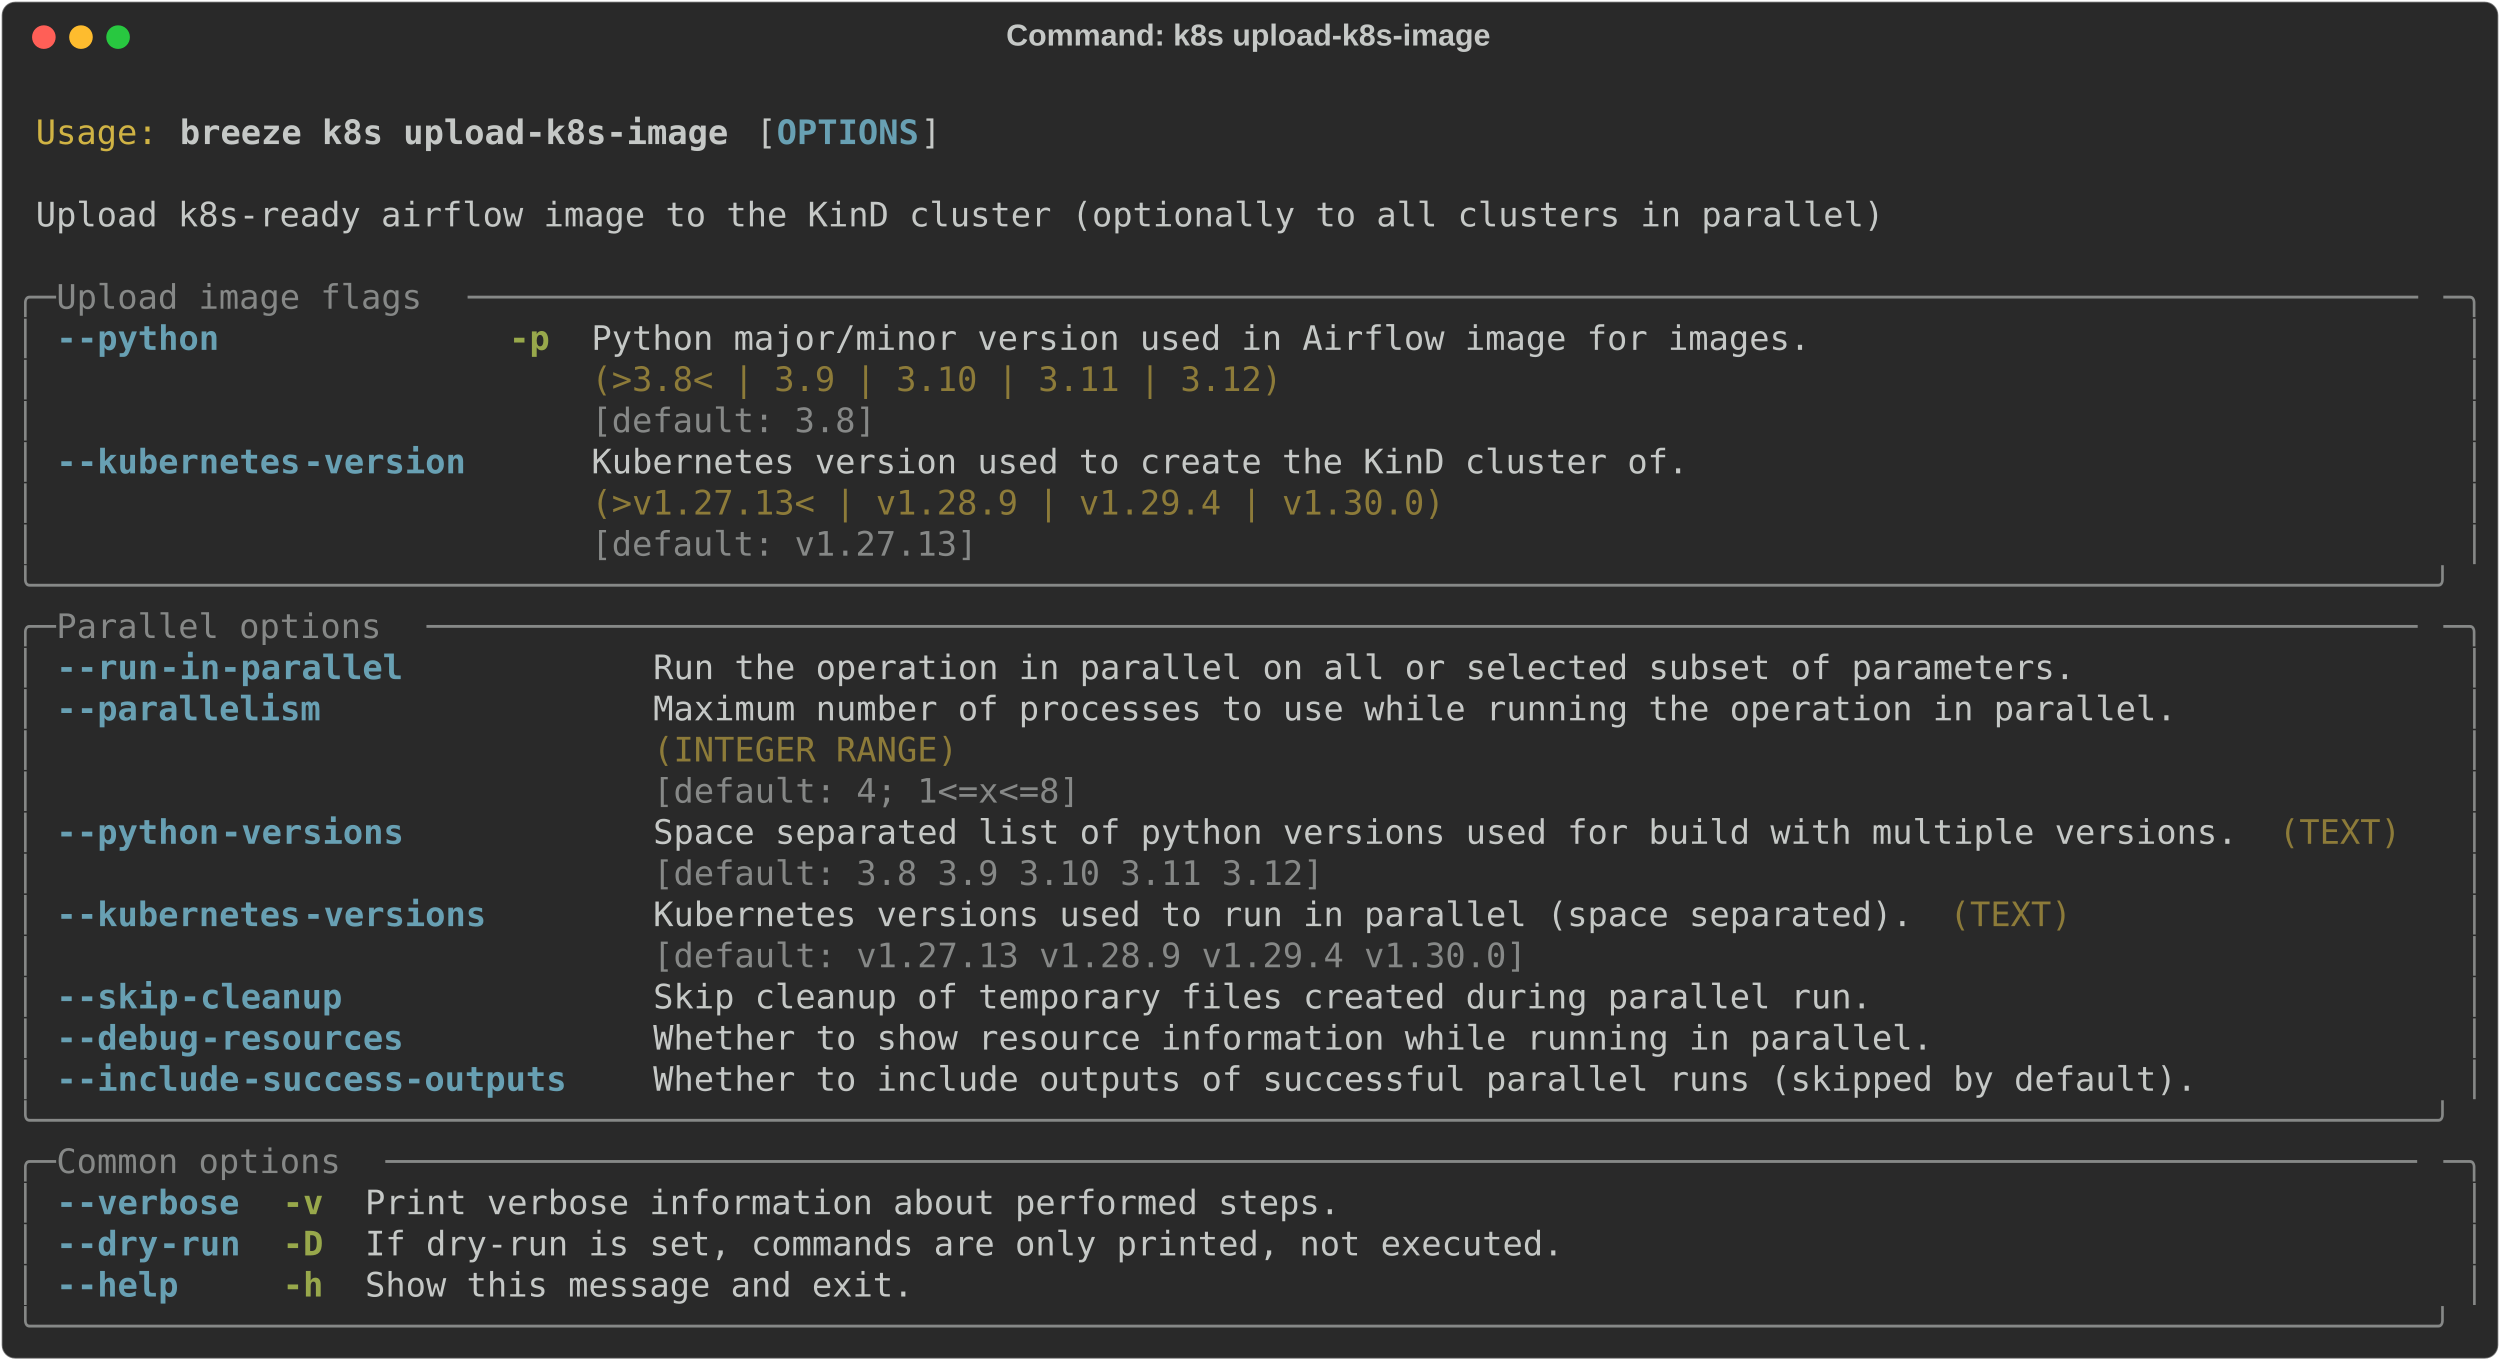
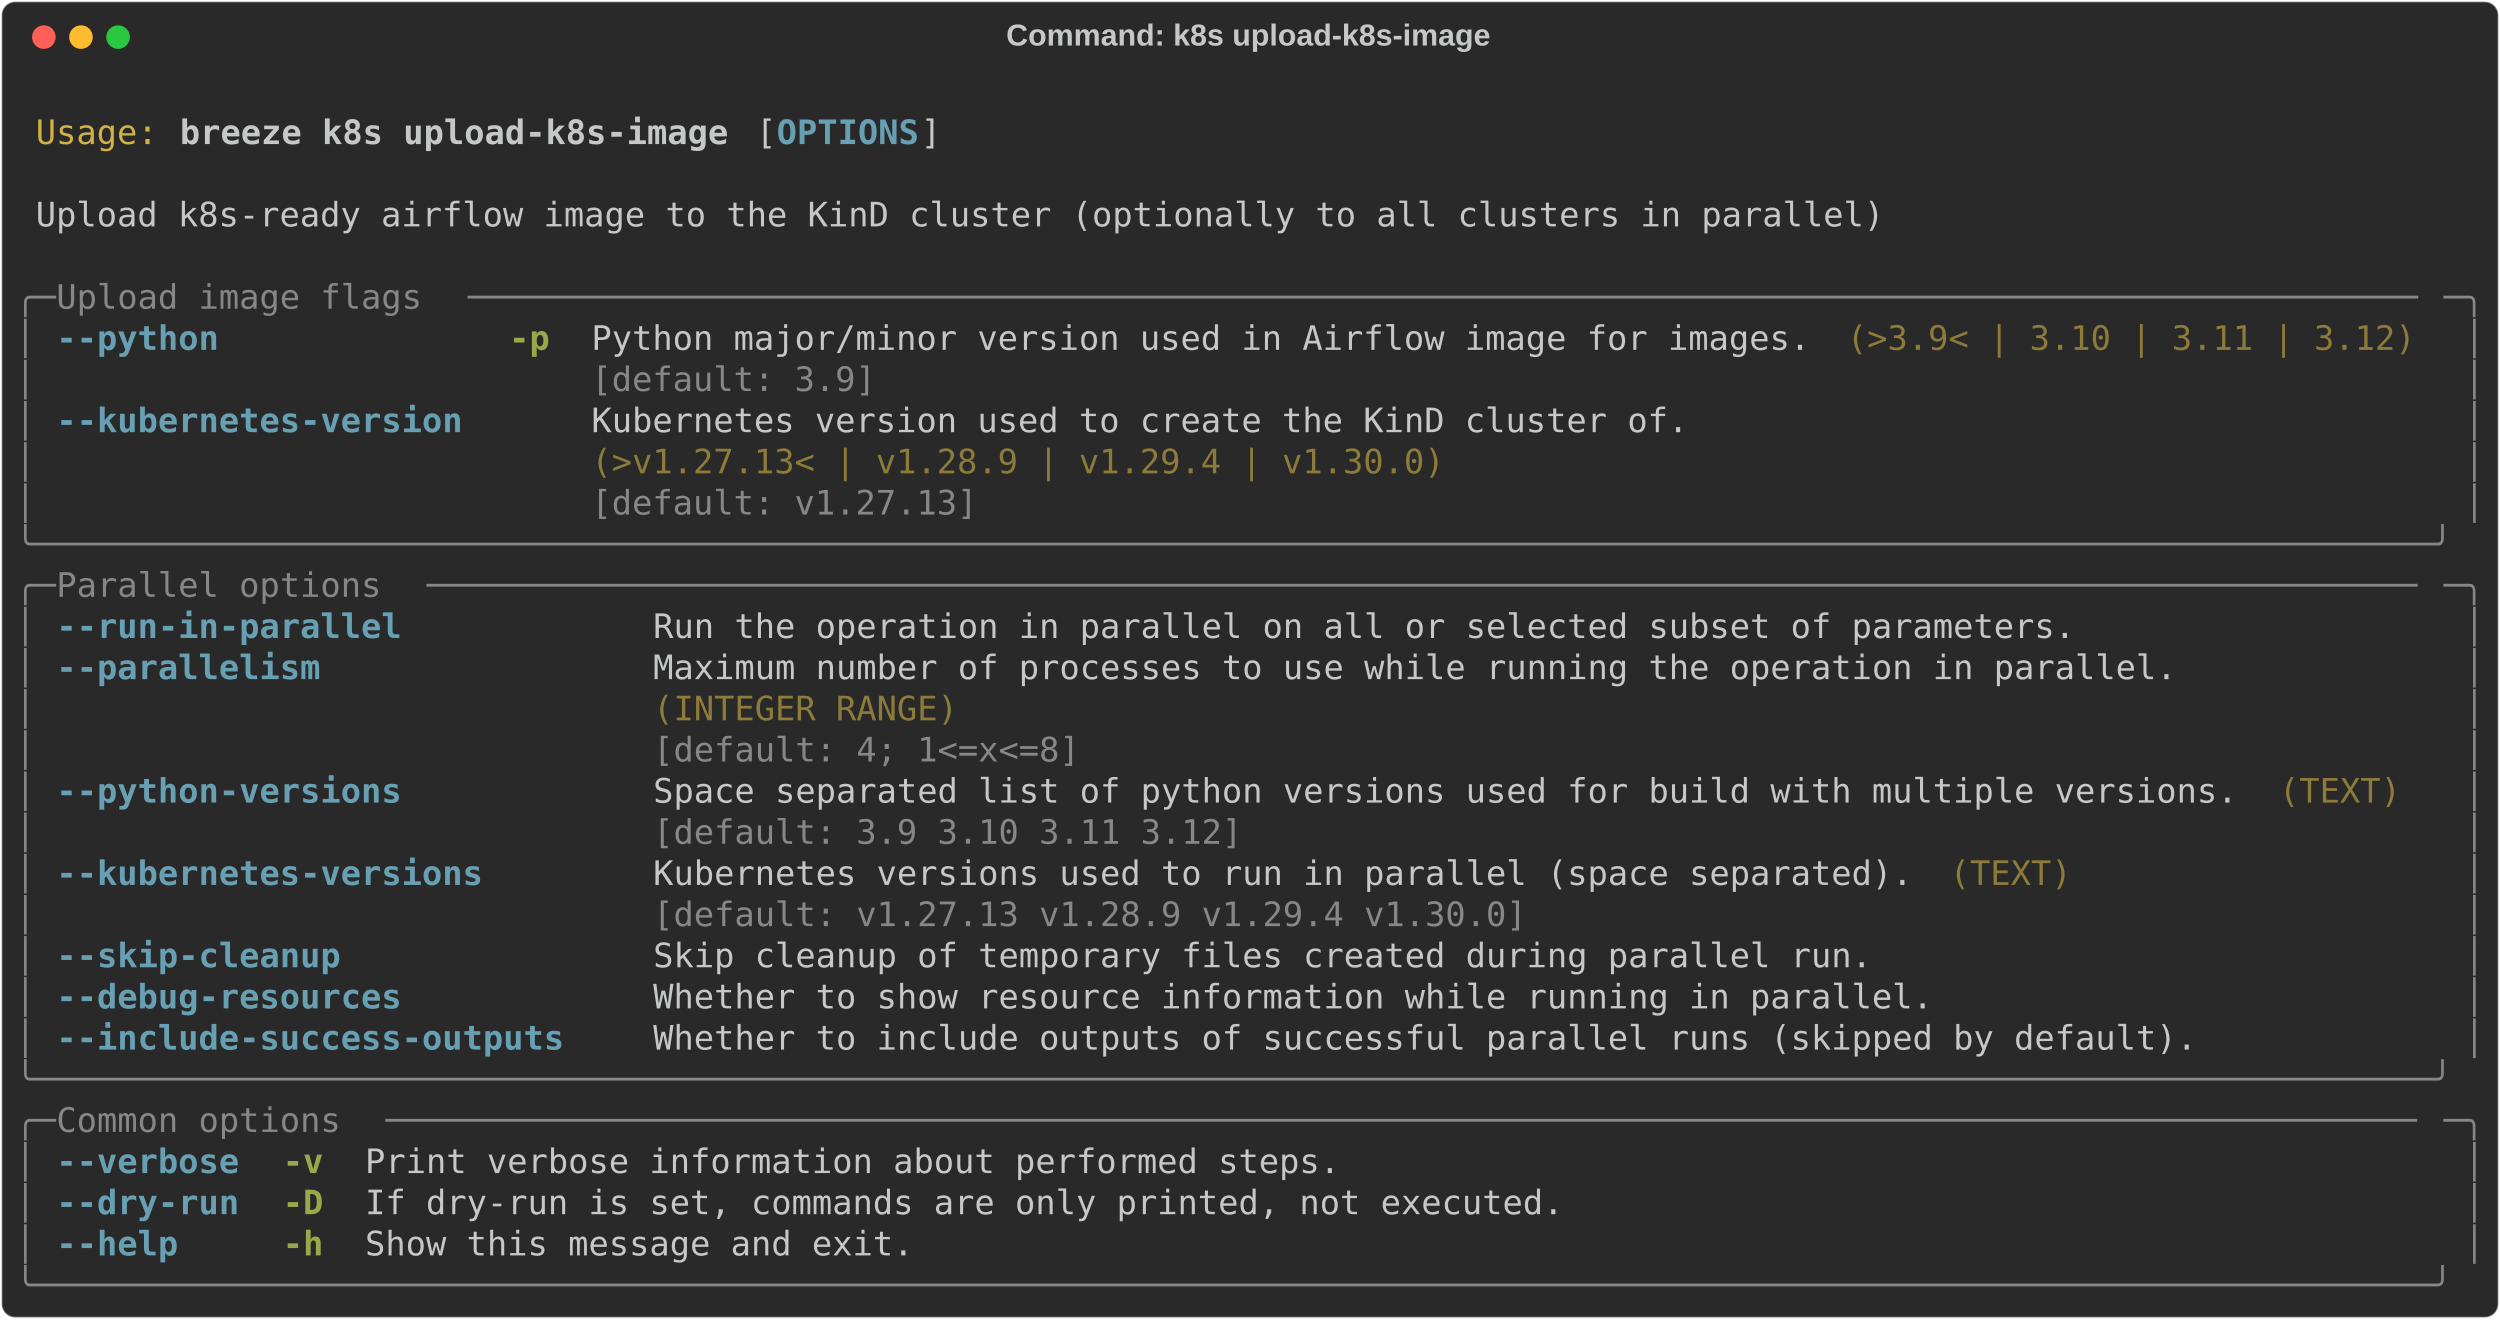
- <svg xmlns="http://www.w3.org/2000/svg" class="rich-terminal" viewBox="0 0 1482 806.4">
+ <svg xmlns="http://www.w3.org/2000/svg" class="rich-terminal" viewBox="0 0 1482 782.0">
  <style>

    @font-face {
        font-family: "Fira Code";
        src: local("FiraCode-Regular"),
                url("https://cdnjs.cloudflare.com/ajax/libs/firacode/6.2.0/woff2/FiraCode-Regular.woff2") format("woff2"),
                url("https://cdnjs.cloudflare.com/ajax/libs/firacode/6.2.0/woff/FiraCode-Regular.woff") format("woff");
        font-style: normal;
        font-weight: 400;
    }
    @font-face {
        font-family: "Fira Code";
        src: local("FiraCode-Bold"),
                url("https://cdnjs.cloudflare.com/ajax/libs/firacode/6.2.0/woff2/FiraCode-Bold.woff2") format("woff2"),
                url("https://cdnjs.cloudflare.com/ajax/libs/firacode/6.2.0/woff/FiraCode-Bold.woff") format("woff");
        font-style: bold;
        font-weight: 700;
    }

    .breeze-k8s-upload-k8s-image-matrix {
        font-family: Fira Code, monospace;
        font-size: 20px;
        line-height: 24.4px;
        font-variant-east-asian: full-width;
    }

    .breeze-k8s-upload-k8s-image-title {
        font-size: 18px;
        font-weight: bold;
        font-family: arial;
    }

    .breeze-k8s-upload-k8s-image-r1 { fill: #c5c8c6 }
.breeze-k8s-upload-k8s-image-r2 { fill: #d0b344 }
.breeze-k8s-upload-k8s-image-r3 { fill: #c5c8c6;font-weight: bold }
.breeze-k8s-upload-k8s-image-r4 { fill: #68a0b3;font-weight: bold }
.breeze-k8s-upload-k8s-image-r5 { fill: #868887 }
.breeze-k8s-upload-k8s-image-r6 { fill: #98a84b;font-weight: bold }
.breeze-k8s-upload-k8s-image-r7 { fill: #8d7b39 }
    </style>
  <defs>
    <clipPath id="breeze-k8s-upload-k8s-image-clip-terminal">
-       <rect x="0" y="0" width="1463.0" height="755.4" />
+       <rect x="0" y="0" width="1463.0" height="731.0" />
    </clipPath>
    <clipPath id="breeze-k8s-upload-k8s-image-line-0">
      <rect x="0" y="1.5" width="1464" height="24.65" />
    </clipPath>
    <clipPath id="breeze-k8s-upload-k8s-image-line-1">
      <rect x="0" y="25.9" width="1464" height="24.65" />
    </clipPath>
    <clipPath id="breeze-k8s-upload-k8s-image-line-2">
      <rect x="0" y="50.3" width="1464" height="24.65" />
    </clipPath>
    <clipPath id="breeze-k8s-upload-k8s-image-line-3">
      <rect x="0" y="74.7" width="1464" height="24.65" />
    </clipPath>
    <clipPath id="breeze-k8s-upload-k8s-image-line-4">
      <rect x="0" y="99.1" width="1464" height="24.65" />
    </clipPath>
    <clipPath id="breeze-k8s-upload-k8s-image-line-5">
      <rect x="0" y="123.5" width="1464" height="24.65" />
    </clipPath>
    <clipPath id="breeze-k8s-upload-k8s-image-line-6">
      <rect x="0" y="147.9" width="1464" height="24.65" />
    </clipPath>
    <clipPath id="breeze-k8s-upload-k8s-image-line-7">
      <rect x="0" y="172.3" width="1464" height="24.65" />
    </clipPath>
    <clipPath id="breeze-k8s-upload-k8s-image-line-8">
      <rect x="0" y="196.7" width="1464" height="24.65" />
    </clipPath>
    <clipPath id="breeze-k8s-upload-k8s-image-line-9">
      <rect x="0" y="221.1" width="1464" height="24.65" />
    </clipPath>
    <clipPath id="breeze-k8s-upload-k8s-image-line-10">
      <rect x="0" y="245.5" width="1464" height="24.65" />
    </clipPath>
    <clipPath id="breeze-k8s-upload-k8s-image-line-11">
      <rect x="0" y="269.9" width="1464" height="24.65" />
    </clipPath>
    <clipPath id="breeze-k8s-upload-k8s-image-line-12">
      <rect x="0" y="294.3" width="1464" height="24.65" />
    </clipPath>
    <clipPath id="breeze-k8s-upload-k8s-image-line-13">
      <rect x="0" y="318.7" width="1464" height="24.65" />
    </clipPath>
    <clipPath id="breeze-k8s-upload-k8s-image-line-14">
      <rect x="0" y="343.1" width="1464" height="24.65" />
    </clipPath>
    <clipPath id="breeze-k8s-upload-k8s-image-line-15">
      <rect x="0" y="367.5" width="1464" height="24.65" />
    </clipPath>
    <clipPath id="breeze-k8s-upload-k8s-image-line-16">
      <rect x="0" y="391.9" width="1464" height="24.65" />
    </clipPath>
    <clipPath id="breeze-k8s-upload-k8s-image-line-17">
      <rect x="0" y="416.3" width="1464" height="24.65" />
    </clipPath>
    <clipPath id="breeze-k8s-upload-k8s-image-line-18">
      <rect x="0" y="440.7" width="1464" height="24.65" />
    </clipPath>
    <clipPath id="breeze-k8s-upload-k8s-image-line-19">
      <rect x="0" y="465.1" width="1464" height="24.65" />
    </clipPath>
    <clipPath id="breeze-k8s-upload-k8s-image-line-20">
      <rect x="0" y="489.5" width="1464" height="24.65" />
    </clipPath>
    <clipPath id="breeze-k8s-upload-k8s-image-line-21">
      <rect x="0" y="513.9" width="1464" height="24.65" />
    </clipPath>
    <clipPath id="breeze-k8s-upload-k8s-image-line-22">
      <rect x="0" y="538.3" width="1464" height="24.65" />
    </clipPath>
    <clipPath id="breeze-k8s-upload-k8s-image-line-23">
      <rect x="0" y="562.7" width="1464" height="24.65" />
    </clipPath>
    <clipPath id="breeze-k8s-upload-k8s-image-line-24">
      <rect x="0" y="587.1" width="1464" height="24.65" />
    </clipPath>
    <clipPath id="breeze-k8s-upload-k8s-image-line-25">
      <rect x="0" y="611.5" width="1464" height="24.65" />
    </clipPath>
    <clipPath id="breeze-k8s-upload-k8s-image-line-26">
      <rect x="0" y="635.9" width="1464" height="24.65" />
    </clipPath>
    <clipPath id="breeze-k8s-upload-k8s-image-line-27">
      <rect x="0" y="660.3" width="1464" height="24.65" />
    </clipPath>
    <clipPath id="breeze-k8s-upload-k8s-image-line-28">
      <rect x="0" y="684.7" width="1464" height="24.65" />
    </clipPath>
-     <clipPath id="breeze-k8s-upload-k8s-image-line-29">
-       <rect x="0" y="709.1" width="1464" height="24.65" />
-     </clipPath>
  </defs>
-   <rect fill="#292929" stroke="rgba(255,255,255,0.35)" stroke-width="1" x="1" y="1" width="1480" height="804.4" rx="8" />
+   <rect fill="#292929" stroke="rgba(255,255,255,0.35)" stroke-width="1" x="1" y="1" width="1480" height="780" rx="8" />
  <text class="breeze-k8s-upload-k8s-image-title" fill="#c5c8c6" text-anchor="middle" x="740" y="27">Command: k8s upload-k8s-image</text>
  <g transform="translate(26,22)">
    <circle cx="0" cy="0" r="7" fill="#ff5f57" />
    <circle cx="22" cy="0" r="7" fill="#febc2e" />
    <circle cx="44" cy="0" r="7" fill="#28c840" />
  </g>
  <g transform="translate(9, 41)" clip-path="url(#breeze-k8s-upload-k8s-image-clip-terminal)">
    <g class="breeze-k8s-upload-k8s-image-matrix">
      <text class="breeze-k8s-upload-k8s-image-r1" x="1464" y="20" textLength="12.2" clip-path="url(#breeze-k8s-upload-k8s-image-line-0)">
</text>
      <text class="breeze-k8s-upload-k8s-image-r2" x="12.2" y="44.4" textLength="73.2" clip-path="url(#breeze-k8s-upload-k8s-image-line-1)">Usage:</text>
      <text class="breeze-k8s-upload-k8s-image-r3" x="97.6" y="44.4" textLength="329.4" clip-path="url(#breeze-k8s-upload-k8s-image-line-1)">breeze k8s upload-k8s-image</text>
      <text class="breeze-k8s-upload-k8s-image-r1" x="439.2" y="44.4" textLength="12.2" clip-path="url(#breeze-k8s-upload-k8s-image-line-1)">[</text>
      <text class="breeze-k8s-upload-k8s-image-r4" x="451.4" y="44.4" textLength="85.4" clip-path="url(#breeze-k8s-upload-k8s-image-line-1)">OPTIONS</text>
      <text class="breeze-k8s-upload-k8s-image-r1" x="536.8" y="44.4" textLength="12.2" clip-path="url(#breeze-k8s-upload-k8s-image-line-1)">]</text>
      <text class="breeze-k8s-upload-k8s-image-r1" x="1464" y="44.4" textLength="12.2" clip-path="url(#breeze-k8s-upload-k8s-image-line-1)">
</text>
      <text class="breeze-k8s-upload-k8s-image-r1" x="1464" y="68.8" textLength="12.2" clip-path="url(#breeze-k8s-upload-k8s-image-line-2)">
</text>
      <text class="breeze-k8s-upload-k8s-image-r1" x="12.2" y="93.2" textLength="1110.2" clip-path="url(#breeze-k8s-upload-k8s-image-line-3)">Upload k8s-ready airflow image to the KinD cluster (optionally to all clusters in parallel)</text>
      <text class="breeze-k8s-upload-k8s-image-r1" x="1464" y="93.2" textLength="12.2" clip-path="url(#breeze-k8s-upload-k8s-image-line-3)">
</text>
      <text class="breeze-k8s-upload-k8s-image-r1" x="1464" y="117.6" textLength="12.2" clip-path="url(#breeze-k8s-upload-k8s-image-line-4)">
</text>
      <text class="breeze-k8s-upload-k8s-image-r5" x="0" y="142" textLength="24.4" clip-path="url(#breeze-k8s-upload-k8s-image-line-5)">╭─</text>
      <text class="breeze-k8s-upload-k8s-image-r5" x="24.4" y="142" textLength="244" clip-path="url(#breeze-k8s-upload-k8s-image-line-5)"> Upload image flags </text>
      <text class="breeze-k8s-upload-k8s-image-r5" x="268.4" y="142" textLength="1171.2" clip-path="url(#breeze-k8s-upload-k8s-image-line-5)">────────────────────────────────────────────────────────────────────────────────────────────────</text>
      <text class="breeze-k8s-upload-k8s-image-r5" x="1439.6" y="142" textLength="24.4" clip-path="url(#breeze-k8s-upload-k8s-image-line-5)">─╮</text>
      <text class="breeze-k8s-upload-k8s-image-r1" x="1464" y="142" textLength="12.2" clip-path="url(#breeze-k8s-upload-k8s-image-line-5)">
</text>
      <text class="breeze-k8s-upload-k8s-image-r5" x="0" y="166.4" textLength="12.2" clip-path="url(#breeze-k8s-upload-k8s-image-line-6)">│</text>
-       <text class="breeze-k8s-upload-k8s-image-r4" x="24.4" y="166.4" textLength="12.2" clip-path="url(#breeze-k8s-upload-k8s-image-line-6)">-</text>
-       <text class="breeze-k8s-upload-k8s-image-r4" x="36.6" y="166.4" textLength="85.4" clip-path="url(#breeze-k8s-upload-k8s-image-line-6)">-python</text>
+       <text class="breeze-k8s-upload-k8s-image-r4" x="24.4" y="166.4" textLength="97.6" clip-path="url(#breeze-k8s-upload-k8s-image-line-6)">--python</text>
      <text class="breeze-k8s-upload-k8s-image-r6" x="292.8" y="166.4" textLength="24.4" clip-path="url(#breeze-k8s-upload-k8s-image-line-6)">-p</text>
      <text class="breeze-k8s-upload-k8s-image-r1" x="341.6" y="166.4" textLength="732" clip-path="url(#breeze-k8s-upload-k8s-image-line-6)">Python major/minor version used in Airflow image for images.</text>
+       <text class="breeze-k8s-upload-k8s-image-r7" x="1085.8" y="166.4" textLength="341.6" clip-path="url(#breeze-k8s-upload-k8s-image-line-6)">(&gt;3.9&lt; | 3.10 | 3.11 | 3.12)</text>
      <text class="breeze-k8s-upload-k8s-image-r5" x="1451.8" y="166.4" textLength="12.2" clip-path="url(#breeze-k8s-upload-k8s-image-line-6)">│</text>
      <text class="breeze-k8s-upload-k8s-image-r1" x="1464" y="166.4" textLength="12.2" clip-path="url(#breeze-k8s-upload-k8s-image-line-6)">
</text>
      <text class="breeze-k8s-upload-k8s-image-r5" x="0" y="190.8" textLength="12.2" clip-path="url(#breeze-k8s-upload-k8s-image-line-7)">│</text>
-       <text class="breeze-k8s-upload-k8s-image-r7" x="341.6" y="190.8" textLength="732" clip-path="url(#breeze-k8s-upload-k8s-image-line-7)">(&gt;3.8&lt; | 3.9 | 3.10 | 3.11 | 3.12)                          </text>
+       <text class="breeze-k8s-upload-k8s-image-r5" x="341.6" y="190.8" textLength="732" clip-path="url(#breeze-k8s-upload-k8s-image-line-7)">[default: 3.9]                                              </text>
      <text class="breeze-k8s-upload-k8s-image-r5" x="1451.8" y="190.8" textLength="12.2" clip-path="url(#breeze-k8s-upload-k8s-image-line-7)">│</text>
      <text class="breeze-k8s-upload-k8s-image-r1" x="1464" y="190.8" textLength="12.2" clip-path="url(#breeze-k8s-upload-k8s-image-line-7)">
</text>
      <text class="breeze-k8s-upload-k8s-image-r5" x="0" y="215.2" textLength="12.2" clip-path="url(#breeze-k8s-upload-k8s-image-line-8)">│</text>
-       <text class="breeze-k8s-upload-k8s-image-r5" x="341.6" y="215.2" textLength="732" clip-path="url(#breeze-k8s-upload-k8s-image-line-8)">[default: 3.8]                                              </text>
+       <text class="breeze-k8s-upload-k8s-image-r4" x="24.4" y="215.2" textLength="244" clip-path="url(#breeze-k8s-upload-k8s-image-line-8)">--kubernetes-version</text>
+       <text class="breeze-k8s-upload-k8s-image-r1" x="341.6" y="215.2" textLength="658.8" clip-path="url(#breeze-k8s-upload-k8s-image-line-8)">Kubernetes version used to create the KinD cluster of.</text>
      <text class="breeze-k8s-upload-k8s-image-r5" x="1451.8" y="215.2" textLength="12.2" clip-path="url(#breeze-k8s-upload-k8s-image-line-8)">│</text>
      <text class="breeze-k8s-upload-k8s-image-r1" x="1464" y="215.2" textLength="12.2" clip-path="url(#breeze-k8s-upload-k8s-image-line-8)">
</text>
      <text class="breeze-k8s-upload-k8s-image-r5" x="0" y="239.6" textLength="12.2" clip-path="url(#breeze-k8s-upload-k8s-image-line-9)">│</text>
-       <text class="breeze-k8s-upload-k8s-image-r4" x="24.4" y="239.6" textLength="12.2" clip-path="url(#breeze-k8s-upload-k8s-image-line-9)">-</text>
-       <text class="breeze-k8s-upload-k8s-image-r4" x="36.6" y="239.6" textLength="134.2" clip-path="url(#breeze-k8s-upload-k8s-image-line-9)">-kubernetes</text>
-       <text class="breeze-k8s-upload-k8s-image-r4" x="170.8" y="239.6" textLength="97.6" clip-path="url(#breeze-k8s-upload-k8s-image-line-9)">-version</text>
-       <text class="breeze-k8s-upload-k8s-image-r1" x="341.6" y="239.6" textLength="658.8" clip-path="url(#breeze-k8s-upload-k8s-image-line-9)">Kubernetes version used to create the KinD cluster of.</text>
+       <text class="breeze-k8s-upload-k8s-image-r7" x="341.6" y="239.6" textLength="658.8" clip-path="url(#breeze-k8s-upload-k8s-image-line-9)">(&gt;v1.27.13&lt; | v1.28.9 | v1.29.4 | v1.30.0)            </text>
      <text class="breeze-k8s-upload-k8s-image-r5" x="1451.8" y="239.6" textLength="12.2" clip-path="url(#breeze-k8s-upload-k8s-image-line-9)">│</text>
      <text class="breeze-k8s-upload-k8s-image-r1" x="1464" y="239.6" textLength="12.2" clip-path="url(#breeze-k8s-upload-k8s-image-line-9)">
</text>
      <text class="breeze-k8s-upload-k8s-image-r5" x="0" y="264" textLength="12.2" clip-path="url(#breeze-k8s-upload-k8s-image-line-10)">│</text>
-       <text class="breeze-k8s-upload-k8s-image-r7" x="341.6" y="264" textLength="658.8" clip-path="url(#breeze-k8s-upload-k8s-image-line-10)">(&gt;v1.27.13&lt; | v1.28.9 | v1.29.4 | v1.30.0)            </text>
+       <text class="breeze-k8s-upload-k8s-image-r5" x="341.6" y="264" textLength="658.8" clip-path="url(#breeze-k8s-upload-k8s-image-line-10)">[default: v1.27.13]                                   </text>
      <text class="breeze-k8s-upload-k8s-image-r5" x="1451.8" y="264" textLength="12.2" clip-path="url(#breeze-k8s-upload-k8s-image-line-10)">│</text>
      <text class="breeze-k8s-upload-k8s-image-r1" x="1464" y="264" textLength="12.2" clip-path="url(#breeze-k8s-upload-k8s-image-line-10)">
</text>
-       <text class="breeze-k8s-upload-k8s-image-r5" x="0" y="288.4" textLength="12.2" clip-path="url(#breeze-k8s-upload-k8s-image-line-11)">│</text>
-       <text class="breeze-k8s-upload-k8s-image-r5" x="341.6" y="288.4" textLength="658.8" clip-path="url(#breeze-k8s-upload-k8s-image-line-11)">[default: v1.27.13]                                   </text>
-       <text class="breeze-k8s-upload-k8s-image-r5" x="1451.8" y="288.4" textLength="12.2" clip-path="url(#breeze-k8s-upload-k8s-image-line-11)">│</text>
+       <text class="breeze-k8s-upload-k8s-image-r5" x="0" y="288.4" textLength="1464" clip-path="url(#breeze-k8s-upload-k8s-image-line-11)">╰──────────────────────────────────────────────────────────────────────────────────────────────────────────────────────╯</text>
      <text class="breeze-k8s-upload-k8s-image-r1" x="1464" y="288.4" textLength="12.2" clip-path="url(#breeze-k8s-upload-k8s-image-line-11)">
</text>
-       <text class="breeze-k8s-upload-k8s-image-r5" x="0" y="312.8" textLength="1464" clip-path="url(#breeze-k8s-upload-k8s-image-line-12)">╰──────────────────────────────────────────────────────────────────────────────────────────────────────────────────────╯</text>
+       <text class="breeze-k8s-upload-k8s-image-r5" x="0" y="312.8" textLength="24.4" clip-path="url(#breeze-k8s-upload-k8s-image-line-12)">╭─</text>
+       <text class="breeze-k8s-upload-k8s-image-r5" x="24.4" y="312.8" textLength="219.6" clip-path="url(#breeze-k8s-upload-k8s-image-line-12)"> Parallel options </text>
+       <text class="breeze-k8s-upload-k8s-image-r5" x="244" y="312.8" textLength="1195.6" clip-path="url(#breeze-k8s-upload-k8s-image-line-12)">──────────────────────────────────────────────────────────────────────────────────────────────────</text>
+       <text class="breeze-k8s-upload-k8s-image-r5" x="1439.6" y="312.8" textLength="24.4" clip-path="url(#breeze-k8s-upload-k8s-image-line-12)">─╮</text>
      <text class="breeze-k8s-upload-k8s-image-r1" x="1464" y="312.8" textLength="12.2" clip-path="url(#breeze-k8s-upload-k8s-image-line-12)">
</text>
-       <text class="breeze-k8s-upload-k8s-image-r5" x="0" y="337.2" textLength="24.4" clip-path="url(#breeze-k8s-upload-k8s-image-line-13)">╭─</text>
-       <text class="breeze-k8s-upload-k8s-image-r5" x="24.4" y="337.2" textLength="219.6" clip-path="url(#breeze-k8s-upload-k8s-image-line-13)"> Parallel options </text>
-       <text class="breeze-k8s-upload-k8s-image-r5" x="244" y="337.2" textLength="1195.6" clip-path="url(#breeze-k8s-upload-k8s-image-line-13)">──────────────────────────────────────────────────────────────────────────────────────────────────</text>
-       <text class="breeze-k8s-upload-k8s-image-r5" x="1439.6" y="337.2" textLength="24.4" clip-path="url(#breeze-k8s-upload-k8s-image-line-13)">─╮</text>
+       <text class="breeze-k8s-upload-k8s-image-r5" x="0" y="337.2" textLength="12.2" clip-path="url(#breeze-k8s-upload-k8s-image-line-13)">│</text>
+       <text class="breeze-k8s-upload-k8s-image-r4" x="24.4" y="337.2" textLength="207.4" clip-path="url(#breeze-k8s-upload-k8s-image-line-13)">--run-in-parallel</text>
+       <text class="breeze-k8s-upload-k8s-image-r1" x="378.2" y="337.2" textLength="854" clip-path="url(#breeze-k8s-upload-k8s-image-line-13)">Run the operation in parallel on all or selected subset of parameters.</text>
+       <text class="breeze-k8s-upload-k8s-image-r5" x="1451.8" y="337.2" textLength="12.2" clip-path="url(#breeze-k8s-upload-k8s-image-line-13)">│</text>
      <text class="breeze-k8s-upload-k8s-image-r1" x="1464" y="337.2" textLength="12.2" clip-path="url(#breeze-k8s-upload-k8s-image-line-13)">
</text>
      <text class="breeze-k8s-upload-k8s-image-r5" x="0" y="361.6" textLength="12.2" clip-path="url(#breeze-k8s-upload-k8s-image-line-14)">│</text>
-       <text class="breeze-k8s-upload-k8s-image-r4" x="24.4" y="361.6" textLength="12.2" clip-path="url(#breeze-k8s-upload-k8s-image-line-14)">-</text>
-       <text class="breeze-k8s-upload-k8s-image-r4" x="36.6" y="361.6" textLength="48.8" clip-path="url(#breeze-k8s-upload-k8s-image-line-14)">-run</text>
-       <text class="breeze-k8s-upload-k8s-image-r4" x="85.4" y="361.6" textLength="146.4" clip-path="url(#breeze-k8s-upload-k8s-image-line-14)">-in-parallel</text>
-       <text class="breeze-k8s-upload-k8s-image-r1" x="378.2" y="361.6" textLength="854" clip-path="url(#breeze-k8s-upload-k8s-image-line-14)">Run the operation in parallel on all or selected subset of parameters.</text>
+       <text class="breeze-k8s-upload-k8s-image-r4" x="24.4" y="361.6" textLength="158.6" clip-path="url(#breeze-k8s-upload-k8s-image-line-14)">--parallelism</text>
+       <text class="breeze-k8s-upload-k8s-image-r1" x="378.2" y="361.6" textLength="915" clip-path="url(#breeze-k8s-upload-k8s-image-line-14)">Maximum number of processes to use while running the operation in parallel.</text>
      <text class="breeze-k8s-upload-k8s-image-r5" x="1451.8" y="361.6" textLength="12.2" clip-path="url(#breeze-k8s-upload-k8s-image-line-14)">│</text>
      <text class="breeze-k8s-upload-k8s-image-r1" x="1464" y="361.6" textLength="12.2" clip-path="url(#breeze-k8s-upload-k8s-image-line-14)">
</text>
      <text class="breeze-k8s-upload-k8s-image-r5" x="0" y="386" textLength="12.2" clip-path="url(#breeze-k8s-upload-k8s-image-line-15)">│</text>
-       <text class="breeze-k8s-upload-k8s-image-r4" x="24.4" y="386" textLength="12.2" clip-path="url(#breeze-k8s-upload-k8s-image-line-15)">-</text>
-       <text class="breeze-k8s-upload-k8s-image-r4" x="36.6" y="386" textLength="146.4" clip-path="url(#breeze-k8s-upload-k8s-image-line-15)">-parallelism</text>
-       <text class="breeze-k8s-upload-k8s-image-r1" x="378.2" y="386" textLength="915" clip-path="url(#breeze-k8s-upload-k8s-image-line-15)">Maximum number of processes to use while running the operation in parallel.</text>
+       <text class="breeze-k8s-upload-k8s-image-r7" x="378.2" y="386" textLength="915" clip-path="url(#breeze-k8s-upload-k8s-image-line-15)">(INTEGER RANGE)                                                            </text>
      <text class="breeze-k8s-upload-k8s-image-r5" x="1451.8" y="386" textLength="12.2" clip-path="url(#breeze-k8s-upload-k8s-image-line-15)">│</text>
      <text class="breeze-k8s-upload-k8s-image-r1" x="1464" y="386" textLength="12.2" clip-path="url(#breeze-k8s-upload-k8s-image-line-15)">
</text>
      <text class="breeze-k8s-upload-k8s-image-r5" x="0" y="410.4" textLength="12.2" clip-path="url(#breeze-k8s-upload-k8s-image-line-16)">│</text>
-       <text class="breeze-k8s-upload-k8s-image-r7" x="378.2" y="410.4" textLength="915" clip-path="url(#breeze-k8s-upload-k8s-image-line-16)">(INTEGER RANGE)                                                            </text>
+       <text class="breeze-k8s-upload-k8s-image-r5" x="378.2" y="410.4" textLength="915" clip-path="url(#breeze-k8s-upload-k8s-image-line-16)">[default: 4; 1&lt;=x&lt;=8]                                                      </text>
      <text class="breeze-k8s-upload-k8s-image-r5" x="1451.8" y="410.4" textLength="12.2" clip-path="url(#breeze-k8s-upload-k8s-image-line-16)">│</text>
      <text class="breeze-k8s-upload-k8s-image-r1" x="1464" y="410.4" textLength="12.2" clip-path="url(#breeze-k8s-upload-k8s-image-line-16)">
</text>
      <text class="breeze-k8s-upload-k8s-image-r5" x="0" y="434.8" textLength="12.2" clip-path="url(#breeze-k8s-upload-k8s-image-line-17)">│</text>
-       <text class="breeze-k8s-upload-k8s-image-r5" x="378.2" y="434.8" textLength="915" clip-path="url(#breeze-k8s-upload-k8s-image-line-17)">[default: 4; 1&lt;=x&lt;=8]                                                      </text>
+       <text class="breeze-k8s-upload-k8s-image-r4" x="24.4" y="434.8" textLength="207.4" clip-path="url(#breeze-k8s-upload-k8s-image-line-17)">--python-versions</text>
+       <text class="breeze-k8s-upload-k8s-image-r1" x="378.2" y="434.8" textLength="951.6" clip-path="url(#breeze-k8s-upload-k8s-image-line-17)">Space separated list of python versions used for build with multiple versions.</text>
+       <text class="breeze-k8s-upload-k8s-image-r7" x="1342" y="434.8" textLength="73.2" clip-path="url(#breeze-k8s-upload-k8s-image-line-17)">(TEXT)</text>
      <text class="breeze-k8s-upload-k8s-image-r5" x="1451.8" y="434.8" textLength="12.2" clip-path="url(#breeze-k8s-upload-k8s-image-line-17)">│</text>
      <text class="breeze-k8s-upload-k8s-image-r1" x="1464" y="434.8" textLength="12.2" clip-path="url(#breeze-k8s-upload-k8s-image-line-17)">
</text>
      <text class="breeze-k8s-upload-k8s-image-r5" x="0" y="459.2" textLength="12.2" clip-path="url(#breeze-k8s-upload-k8s-image-line-18)">│</text>
-       <text class="breeze-k8s-upload-k8s-image-r4" x="24.4" y="459.2" textLength="12.2" clip-path="url(#breeze-k8s-upload-k8s-image-line-18)">-</text>
-       <text class="breeze-k8s-upload-k8s-image-r4" x="36.6" y="459.2" textLength="85.4" clip-path="url(#breeze-k8s-upload-k8s-image-line-18)">-python</text>
-       <text class="breeze-k8s-upload-k8s-image-r4" x="122" y="459.2" textLength="109.8" clip-path="url(#breeze-k8s-upload-k8s-image-line-18)">-versions</text>
-       <text class="breeze-k8s-upload-k8s-image-r1" x="378.2" y="459.2" textLength="951.6" clip-path="url(#breeze-k8s-upload-k8s-image-line-18)">Space separated list of python versions used for build with multiple versions.</text>
-       <text class="breeze-k8s-upload-k8s-image-r7" x="1342" y="459.2" textLength="73.2" clip-path="url(#breeze-k8s-upload-k8s-image-line-18)">(TEXT)</text>
+       <text class="breeze-k8s-upload-k8s-image-r5" x="378.2" y="459.2" textLength="951.6" clip-path="url(#breeze-k8s-upload-k8s-image-line-18)">[default: 3.9 3.10 3.11 3.12]                                                 </text>
      <text class="breeze-k8s-upload-k8s-image-r5" x="1451.8" y="459.2" textLength="12.2" clip-path="url(#breeze-k8s-upload-k8s-image-line-18)">│</text>
      <text class="breeze-k8s-upload-k8s-image-r1" x="1464" y="459.2" textLength="12.2" clip-path="url(#breeze-k8s-upload-k8s-image-line-18)">
</text>
      <text class="breeze-k8s-upload-k8s-image-r5" x="0" y="483.6" textLength="12.2" clip-path="url(#breeze-k8s-upload-k8s-image-line-19)">│</text>
-       <text class="breeze-k8s-upload-k8s-image-r5" x="378.2" y="483.6" textLength="951.6" clip-path="url(#breeze-k8s-upload-k8s-image-line-19)">[default: 3.8 3.9 3.10 3.11 3.12]                                             </text>
+       <text class="breeze-k8s-upload-k8s-image-r4" x="24.4" y="483.6" textLength="256.2" clip-path="url(#breeze-k8s-upload-k8s-image-line-19)">--kubernetes-versions</text>
+       <text class="breeze-k8s-upload-k8s-image-r1" x="378.2" y="483.6" textLength="756.4" clip-path="url(#breeze-k8s-upload-k8s-image-line-19)">Kubernetes versions used to run in parallel (space separated).</text>
+       <text class="breeze-k8s-upload-k8s-image-r7" x="1146.8" y="483.6" textLength="73.2" clip-path="url(#breeze-k8s-upload-k8s-image-line-19)">(TEXT)</text>
      <text class="breeze-k8s-upload-k8s-image-r5" x="1451.8" y="483.6" textLength="12.2" clip-path="url(#breeze-k8s-upload-k8s-image-line-19)">│</text>
      <text class="breeze-k8s-upload-k8s-image-r1" x="1464" y="483.6" textLength="12.2" clip-path="url(#breeze-k8s-upload-k8s-image-line-19)">
</text>
      <text class="breeze-k8s-upload-k8s-image-r5" x="0" y="508" textLength="12.2" clip-path="url(#breeze-k8s-upload-k8s-image-line-20)">│</text>
-       <text class="breeze-k8s-upload-k8s-image-r4" x="24.4" y="508" textLength="12.2" clip-path="url(#breeze-k8s-upload-k8s-image-line-20)">-</text>
-       <text class="breeze-k8s-upload-k8s-image-r4" x="36.6" y="508" textLength="134.2" clip-path="url(#breeze-k8s-upload-k8s-image-line-20)">-kubernetes</text>
-       <text class="breeze-k8s-upload-k8s-image-r4" x="170.8" y="508" textLength="109.8" clip-path="url(#breeze-k8s-upload-k8s-image-line-20)">-versions</text>
-       <text class="breeze-k8s-upload-k8s-image-r1" x="378.2" y="508" textLength="756.4" clip-path="url(#breeze-k8s-upload-k8s-image-line-20)">Kubernetes versions used to run in parallel (space separated).</text>
-       <text class="breeze-k8s-upload-k8s-image-r7" x="1146.8" y="508" textLength="73.2" clip-path="url(#breeze-k8s-upload-k8s-image-line-20)">(TEXT)</text>
+       <text class="breeze-k8s-upload-k8s-image-r5" x="378.2" y="508" textLength="756.4" clip-path="url(#breeze-k8s-upload-k8s-image-line-20)">[default: v1.27.13 v1.28.9 v1.29.4 v1.30.0]                   </text>
      <text class="breeze-k8s-upload-k8s-image-r5" x="1451.8" y="508" textLength="12.2" clip-path="url(#breeze-k8s-upload-k8s-image-line-20)">│</text>
      <text class="breeze-k8s-upload-k8s-image-r1" x="1464" y="508" textLength="12.2" clip-path="url(#breeze-k8s-upload-k8s-image-line-20)">
</text>
      <text class="breeze-k8s-upload-k8s-image-r5" x="0" y="532.4" textLength="12.2" clip-path="url(#breeze-k8s-upload-k8s-image-line-21)">│</text>
-       <text class="breeze-k8s-upload-k8s-image-r5" x="378.2" y="532.4" textLength="756.4" clip-path="url(#breeze-k8s-upload-k8s-image-line-21)">[default: v1.27.13 v1.28.9 v1.29.4 v1.30.0]                   </text>
+       <text class="breeze-k8s-upload-k8s-image-r4" x="24.4" y="532.4" textLength="170.8" clip-path="url(#breeze-k8s-upload-k8s-image-line-21)">--skip-cleanup</text>
+       <text class="breeze-k8s-upload-k8s-image-r1" x="378.2" y="532.4" textLength="732" clip-path="url(#breeze-k8s-upload-k8s-image-line-21)">Skip cleanup of temporary files created during parallel run.</text>
      <text class="breeze-k8s-upload-k8s-image-r5" x="1451.8" y="532.4" textLength="12.2" clip-path="url(#breeze-k8s-upload-k8s-image-line-21)">│</text>
      <text class="breeze-k8s-upload-k8s-image-r1" x="1464" y="532.4" textLength="12.2" clip-path="url(#breeze-k8s-upload-k8s-image-line-21)">
</text>
      <text class="breeze-k8s-upload-k8s-image-r5" x="0" y="556.8" textLength="12.2" clip-path="url(#breeze-k8s-upload-k8s-image-line-22)">│</text>
-       <text class="breeze-k8s-upload-k8s-image-r4" x="24.4" y="556.8" textLength="12.2" clip-path="url(#breeze-k8s-upload-k8s-image-line-22)">-</text>
-       <text class="breeze-k8s-upload-k8s-image-r4" x="36.6" y="556.8" textLength="61" clip-path="url(#breeze-k8s-upload-k8s-image-line-22)">-skip</text>
-       <text class="breeze-k8s-upload-k8s-image-r4" x="97.6" y="556.8" textLength="97.6" clip-path="url(#breeze-k8s-upload-k8s-image-line-22)">-cleanup</text>
-       <text class="breeze-k8s-upload-k8s-image-r1" x="378.2" y="556.8" textLength="732" clip-path="url(#breeze-k8s-upload-k8s-image-line-22)">Skip cleanup of temporary files created during parallel run.</text>
+       <text class="breeze-k8s-upload-k8s-image-r4" x="24.4" y="556.8" textLength="207.4" clip-path="url(#breeze-k8s-upload-k8s-image-line-22)">--debug-resources</text>
+       <text class="breeze-k8s-upload-k8s-image-r1" x="378.2" y="556.8" textLength="768.6" clip-path="url(#breeze-k8s-upload-k8s-image-line-22)">Whether to show resource information while running in parallel.</text>
      <text class="breeze-k8s-upload-k8s-image-r5" x="1451.8" y="556.8" textLength="12.2" clip-path="url(#breeze-k8s-upload-k8s-image-line-22)">│</text>
      <text class="breeze-k8s-upload-k8s-image-r1" x="1464" y="556.8" textLength="12.2" clip-path="url(#breeze-k8s-upload-k8s-image-line-22)">
</text>
      <text class="breeze-k8s-upload-k8s-image-r5" x="0" y="581.2" textLength="12.2" clip-path="url(#breeze-k8s-upload-k8s-image-line-23)">│</text>
-       <text class="breeze-k8s-upload-k8s-image-r4" x="24.4" y="581.2" textLength="12.2" clip-path="url(#breeze-k8s-upload-k8s-image-line-23)">-</text>
-       <text class="breeze-k8s-upload-k8s-image-r4" x="36.6" y="581.2" textLength="73.2" clip-path="url(#breeze-k8s-upload-k8s-image-line-23)">-debug</text>
-       <text class="breeze-k8s-upload-k8s-image-r4" x="109.8" y="581.2" textLength="122" clip-path="url(#breeze-k8s-upload-k8s-image-line-23)">-resources</text>
-       <text class="breeze-k8s-upload-k8s-image-r1" x="378.2" y="581.2" textLength="768.6" clip-path="url(#breeze-k8s-upload-k8s-image-line-23)">Whether to show resource information while running in parallel.</text>
+       <text class="breeze-k8s-upload-k8s-image-r4" x="24.4" y="581.2" textLength="305" clip-path="url(#breeze-k8s-upload-k8s-image-line-23)">--include-success-outputs</text>
+       <text class="breeze-k8s-upload-k8s-image-r1" x="378.2" y="581.2" textLength="927.2" clip-path="url(#breeze-k8s-upload-k8s-image-line-23)">Whether to include outputs of successful parallel runs (skipped by default).</text>
      <text class="breeze-k8s-upload-k8s-image-r5" x="1451.8" y="581.2" textLength="12.2" clip-path="url(#breeze-k8s-upload-k8s-image-line-23)">│</text>
      <text class="breeze-k8s-upload-k8s-image-r1" x="1464" y="581.2" textLength="12.2" clip-path="url(#breeze-k8s-upload-k8s-image-line-23)">
</text>
-       <text class="breeze-k8s-upload-k8s-image-r5" x="0" y="605.6" textLength="12.2" clip-path="url(#breeze-k8s-upload-k8s-image-line-24)">│</text>
-       <text class="breeze-k8s-upload-k8s-image-r4" x="24.4" y="605.6" textLength="12.2" clip-path="url(#breeze-k8s-upload-k8s-image-line-24)">-</text>
-       <text class="breeze-k8s-upload-k8s-image-r4" x="36.6" y="605.6" textLength="97.6" clip-path="url(#breeze-k8s-upload-k8s-image-line-24)">-include</text>
-       <text class="breeze-k8s-upload-k8s-image-r4" x="134.2" y="605.6" textLength="195.2" clip-path="url(#breeze-k8s-upload-k8s-image-line-24)">-success-outputs</text>
-       <text class="breeze-k8s-upload-k8s-image-r1" x="378.2" y="605.6" textLength="927.2" clip-path="url(#breeze-k8s-upload-k8s-image-line-24)">Whether to include outputs of successful parallel runs (skipped by default).</text>
-       <text class="breeze-k8s-upload-k8s-image-r5" x="1451.8" y="605.6" textLength="12.2" clip-path="url(#breeze-k8s-upload-k8s-image-line-24)">│</text>
+       <text class="breeze-k8s-upload-k8s-image-r5" x="0" y="605.6" textLength="1464" clip-path="url(#breeze-k8s-upload-k8s-image-line-24)">╰──────────────────────────────────────────────────────────────────────────────────────────────────────────────────────╯</text>
      <text class="breeze-k8s-upload-k8s-image-r1" x="1464" y="605.6" textLength="12.2" clip-path="url(#breeze-k8s-upload-k8s-image-line-24)">
</text>
-       <text class="breeze-k8s-upload-k8s-image-r5" x="0" y="630" textLength="1464" clip-path="url(#breeze-k8s-upload-k8s-image-line-25)">╰──────────────────────────────────────────────────────────────────────────────────────────────────────────────────────╯</text>
+       <text class="breeze-k8s-upload-k8s-image-r5" x="0" y="630" textLength="24.4" clip-path="url(#breeze-k8s-upload-k8s-image-line-25)">╭─</text>
+       <text class="breeze-k8s-upload-k8s-image-r5" x="24.4" y="630" textLength="195.2" clip-path="url(#breeze-k8s-upload-k8s-image-line-25)"> Common options </text>
+       <text class="breeze-k8s-upload-k8s-image-r5" x="219.6" y="630" textLength="1220" clip-path="url(#breeze-k8s-upload-k8s-image-line-25)">────────────────────────────────────────────────────────────────────────────────────────────────────</text>
+       <text class="breeze-k8s-upload-k8s-image-r5" x="1439.6" y="630" textLength="24.4" clip-path="url(#breeze-k8s-upload-k8s-image-line-25)">─╮</text>
      <text class="breeze-k8s-upload-k8s-image-r1" x="1464" y="630" textLength="12.2" clip-path="url(#breeze-k8s-upload-k8s-image-line-25)">
</text>
-       <text class="breeze-k8s-upload-k8s-image-r5" x="0" y="654.4" textLength="24.4" clip-path="url(#breeze-k8s-upload-k8s-image-line-26)">╭─</text>
-       <text class="breeze-k8s-upload-k8s-image-r5" x="24.4" y="654.4" textLength="195.2" clip-path="url(#breeze-k8s-upload-k8s-image-line-26)"> Common options </text>
-       <text class="breeze-k8s-upload-k8s-image-r5" x="219.6" y="654.4" textLength="1220" clip-path="url(#breeze-k8s-upload-k8s-image-line-26)">────────────────────────────────────────────────────────────────────────────────────────────────────</text>
-       <text class="breeze-k8s-upload-k8s-image-r5" x="1439.6" y="654.4" textLength="24.4" clip-path="url(#breeze-k8s-upload-k8s-image-line-26)">─╮</text>
+       <text class="breeze-k8s-upload-k8s-image-r5" x="0" y="654.4" textLength="12.2" clip-path="url(#breeze-k8s-upload-k8s-image-line-26)">│</text>
+       <text class="breeze-k8s-upload-k8s-image-r4" x="24.4" y="654.4" textLength="109.8" clip-path="url(#breeze-k8s-upload-k8s-image-line-26)">--verbose</text>
+       <text class="breeze-k8s-upload-k8s-image-r6" x="158.6" y="654.4" textLength="24.4" clip-path="url(#breeze-k8s-upload-k8s-image-line-26)">-v</text>
+       <text class="breeze-k8s-upload-k8s-image-r1" x="207.4" y="654.4" textLength="585.6" clip-path="url(#breeze-k8s-upload-k8s-image-line-26)">Print verbose information about performed steps.</text>
+       <text class="breeze-k8s-upload-k8s-image-r5" x="1451.8" y="654.4" textLength="12.2" clip-path="url(#breeze-k8s-upload-k8s-image-line-26)">│</text>
      <text class="breeze-k8s-upload-k8s-image-r1" x="1464" y="654.4" textLength="12.2" clip-path="url(#breeze-k8s-upload-k8s-image-line-26)">
</text>
      <text class="breeze-k8s-upload-k8s-image-r5" x="0" y="678.8" textLength="12.2" clip-path="url(#breeze-k8s-upload-k8s-image-line-27)">│</text>
-       <text class="breeze-k8s-upload-k8s-image-r4" x="24.4" y="678.8" textLength="12.2" clip-path="url(#breeze-k8s-upload-k8s-image-line-27)">-</text>
-       <text class="breeze-k8s-upload-k8s-image-r4" x="36.6" y="678.8" textLength="97.6" clip-path="url(#breeze-k8s-upload-k8s-image-line-27)">-verbose</text>
-       <text class="breeze-k8s-upload-k8s-image-r6" x="158.6" y="678.8" textLength="24.4" clip-path="url(#breeze-k8s-upload-k8s-image-line-27)">-v</text>
-       <text class="breeze-k8s-upload-k8s-image-r1" x="207.4" y="678.8" textLength="585.6" clip-path="url(#breeze-k8s-upload-k8s-image-line-27)">Print verbose information about performed steps.</text>
+       <text class="breeze-k8s-upload-k8s-image-r4" x="24.4" y="678.8" textLength="109.8" clip-path="url(#breeze-k8s-upload-k8s-image-line-27)">--dry-run</text>
+       <text class="breeze-k8s-upload-k8s-image-r6" x="158.6" y="678.8" textLength="24.4" clip-path="url(#breeze-k8s-upload-k8s-image-line-27)">-D</text>
+       <text class="breeze-k8s-upload-k8s-image-r1" x="207.4" y="678.8" textLength="719.8" clip-path="url(#breeze-k8s-upload-k8s-image-line-27)">If dry-run is set, commands are only printed, not executed.</text>
      <text class="breeze-k8s-upload-k8s-image-r5" x="1451.8" y="678.8" textLength="12.2" clip-path="url(#breeze-k8s-upload-k8s-image-line-27)">│</text>
      <text class="breeze-k8s-upload-k8s-image-r1" x="1464" y="678.8" textLength="12.2" clip-path="url(#breeze-k8s-upload-k8s-image-line-27)">
</text>
      <text class="breeze-k8s-upload-k8s-image-r5" x="0" y="703.2" textLength="12.2" clip-path="url(#breeze-k8s-upload-k8s-image-line-28)">│</text>
-       <text class="breeze-k8s-upload-k8s-image-r4" x="24.4" y="703.2" textLength="12.2" clip-path="url(#breeze-k8s-upload-k8s-image-line-28)">-</text>
-       <text class="breeze-k8s-upload-k8s-image-r4" x="36.6" y="703.2" textLength="48.8" clip-path="url(#breeze-k8s-upload-k8s-image-line-28)">-dry</text>
-       <text class="breeze-k8s-upload-k8s-image-r4" x="85.4" y="703.2" textLength="48.8" clip-path="url(#breeze-k8s-upload-k8s-image-line-28)">-run</text>
-       <text class="breeze-k8s-upload-k8s-image-r6" x="158.6" y="703.2" textLength="24.4" clip-path="url(#breeze-k8s-upload-k8s-image-line-28)">-D</text>
-       <text class="breeze-k8s-upload-k8s-image-r1" x="207.4" y="703.2" textLength="719.8" clip-path="url(#breeze-k8s-upload-k8s-image-line-28)">If dry-run is set, commands are only printed, not executed.</text>
+       <text class="breeze-k8s-upload-k8s-image-r4" x="24.4" y="703.2" textLength="73.2" clip-path="url(#breeze-k8s-upload-k8s-image-line-28)">--help</text>
+       <text class="breeze-k8s-upload-k8s-image-r6" x="158.6" y="703.2" textLength="24.4" clip-path="url(#breeze-k8s-upload-k8s-image-line-28)">-h</text>
+       <text class="breeze-k8s-upload-k8s-image-r1" x="207.4" y="703.2" textLength="329.4" clip-path="url(#breeze-k8s-upload-k8s-image-line-28)">Show this message and exit.</text>
      <text class="breeze-k8s-upload-k8s-image-r5" x="1451.8" y="703.2" textLength="12.2" clip-path="url(#breeze-k8s-upload-k8s-image-line-28)">│</text>
      <text class="breeze-k8s-upload-k8s-image-r1" x="1464" y="703.2" textLength="12.2" clip-path="url(#breeze-k8s-upload-k8s-image-line-28)">
</text>
-       <text class="breeze-k8s-upload-k8s-image-r5" x="0" y="727.6" textLength="12.2" clip-path="url(#breeze-k8s-upload-k8s-image-line-29)">│</text>
-       <text class="breeze-k8s-upload-k8s-image-r4" x="24.4" y="727.6" textLength="12.2" clip-path="url(#breeze-k8s-upload-k8s-image-line-29)">-</text>
-       <text class="breeze-k8s-upload-k8s-image-r4" x="36.6" y="727.6" textLength="61" clip-path="url(#breeze-k8s-upload-k8s-image-line-29)">-help</text>
-       <text class="breeze-k8s-upload-k8s-image-r6" x="158.6" y="727.6" textLength="24.4" clip-path="url(#breeze-k8s-upload-k8s-image-line-29)">-h</text>
-       <text class="breeze-k8s-upload-k8s-image-r1" x="207.4" y="727.6" textLength="329.4" clip-path="url(#breeze-k8s-upload-k8s-image-line-29)">Show this message and exit.</text>
-       <text class="breeze-k8s-upload-k8s-image-r5" x="1451.8" y="727.6" textLength="12.2" clip-path="url(#breeze-k8s-upload-k8s-image-line-29)">│</text>
+       <text class="breeze-k8s-upload-k8s-image-r5" x="0" y="727.6" textLength="1464" clip-path="url(#breeze-k8s-upload-k8s-image-line-29)">╰──────────────────────────────────────────────────────────────────────────────────────────────────────────────────────╯</text>
      <text class="breeze-k8s-upload-k8s-image-r1" x="1464" y="727.6" textLength="12.2" clip-path="url(#breeze-k8s-upload-k8s-image-line-29)">
- </text>
-       <text class="breeze-k8s-upload-k8s-image-r5" x="0" y="752" textLength="1464" clip-path="url(#breeze-k8s-upload-k8s-image-line-30)">╰──────────────────────────────────────────────────────────────────────────────────────────────────────────────────────╯</text>
-       <text class="breeze-k8s-upload-k8s-image-r1" x="1464" y="752" textLength="12.2" clip-path="url(#breeze-k8s-upload-k8s-image-line-30)">
</text>
    </g>
  </g>
</svg>
